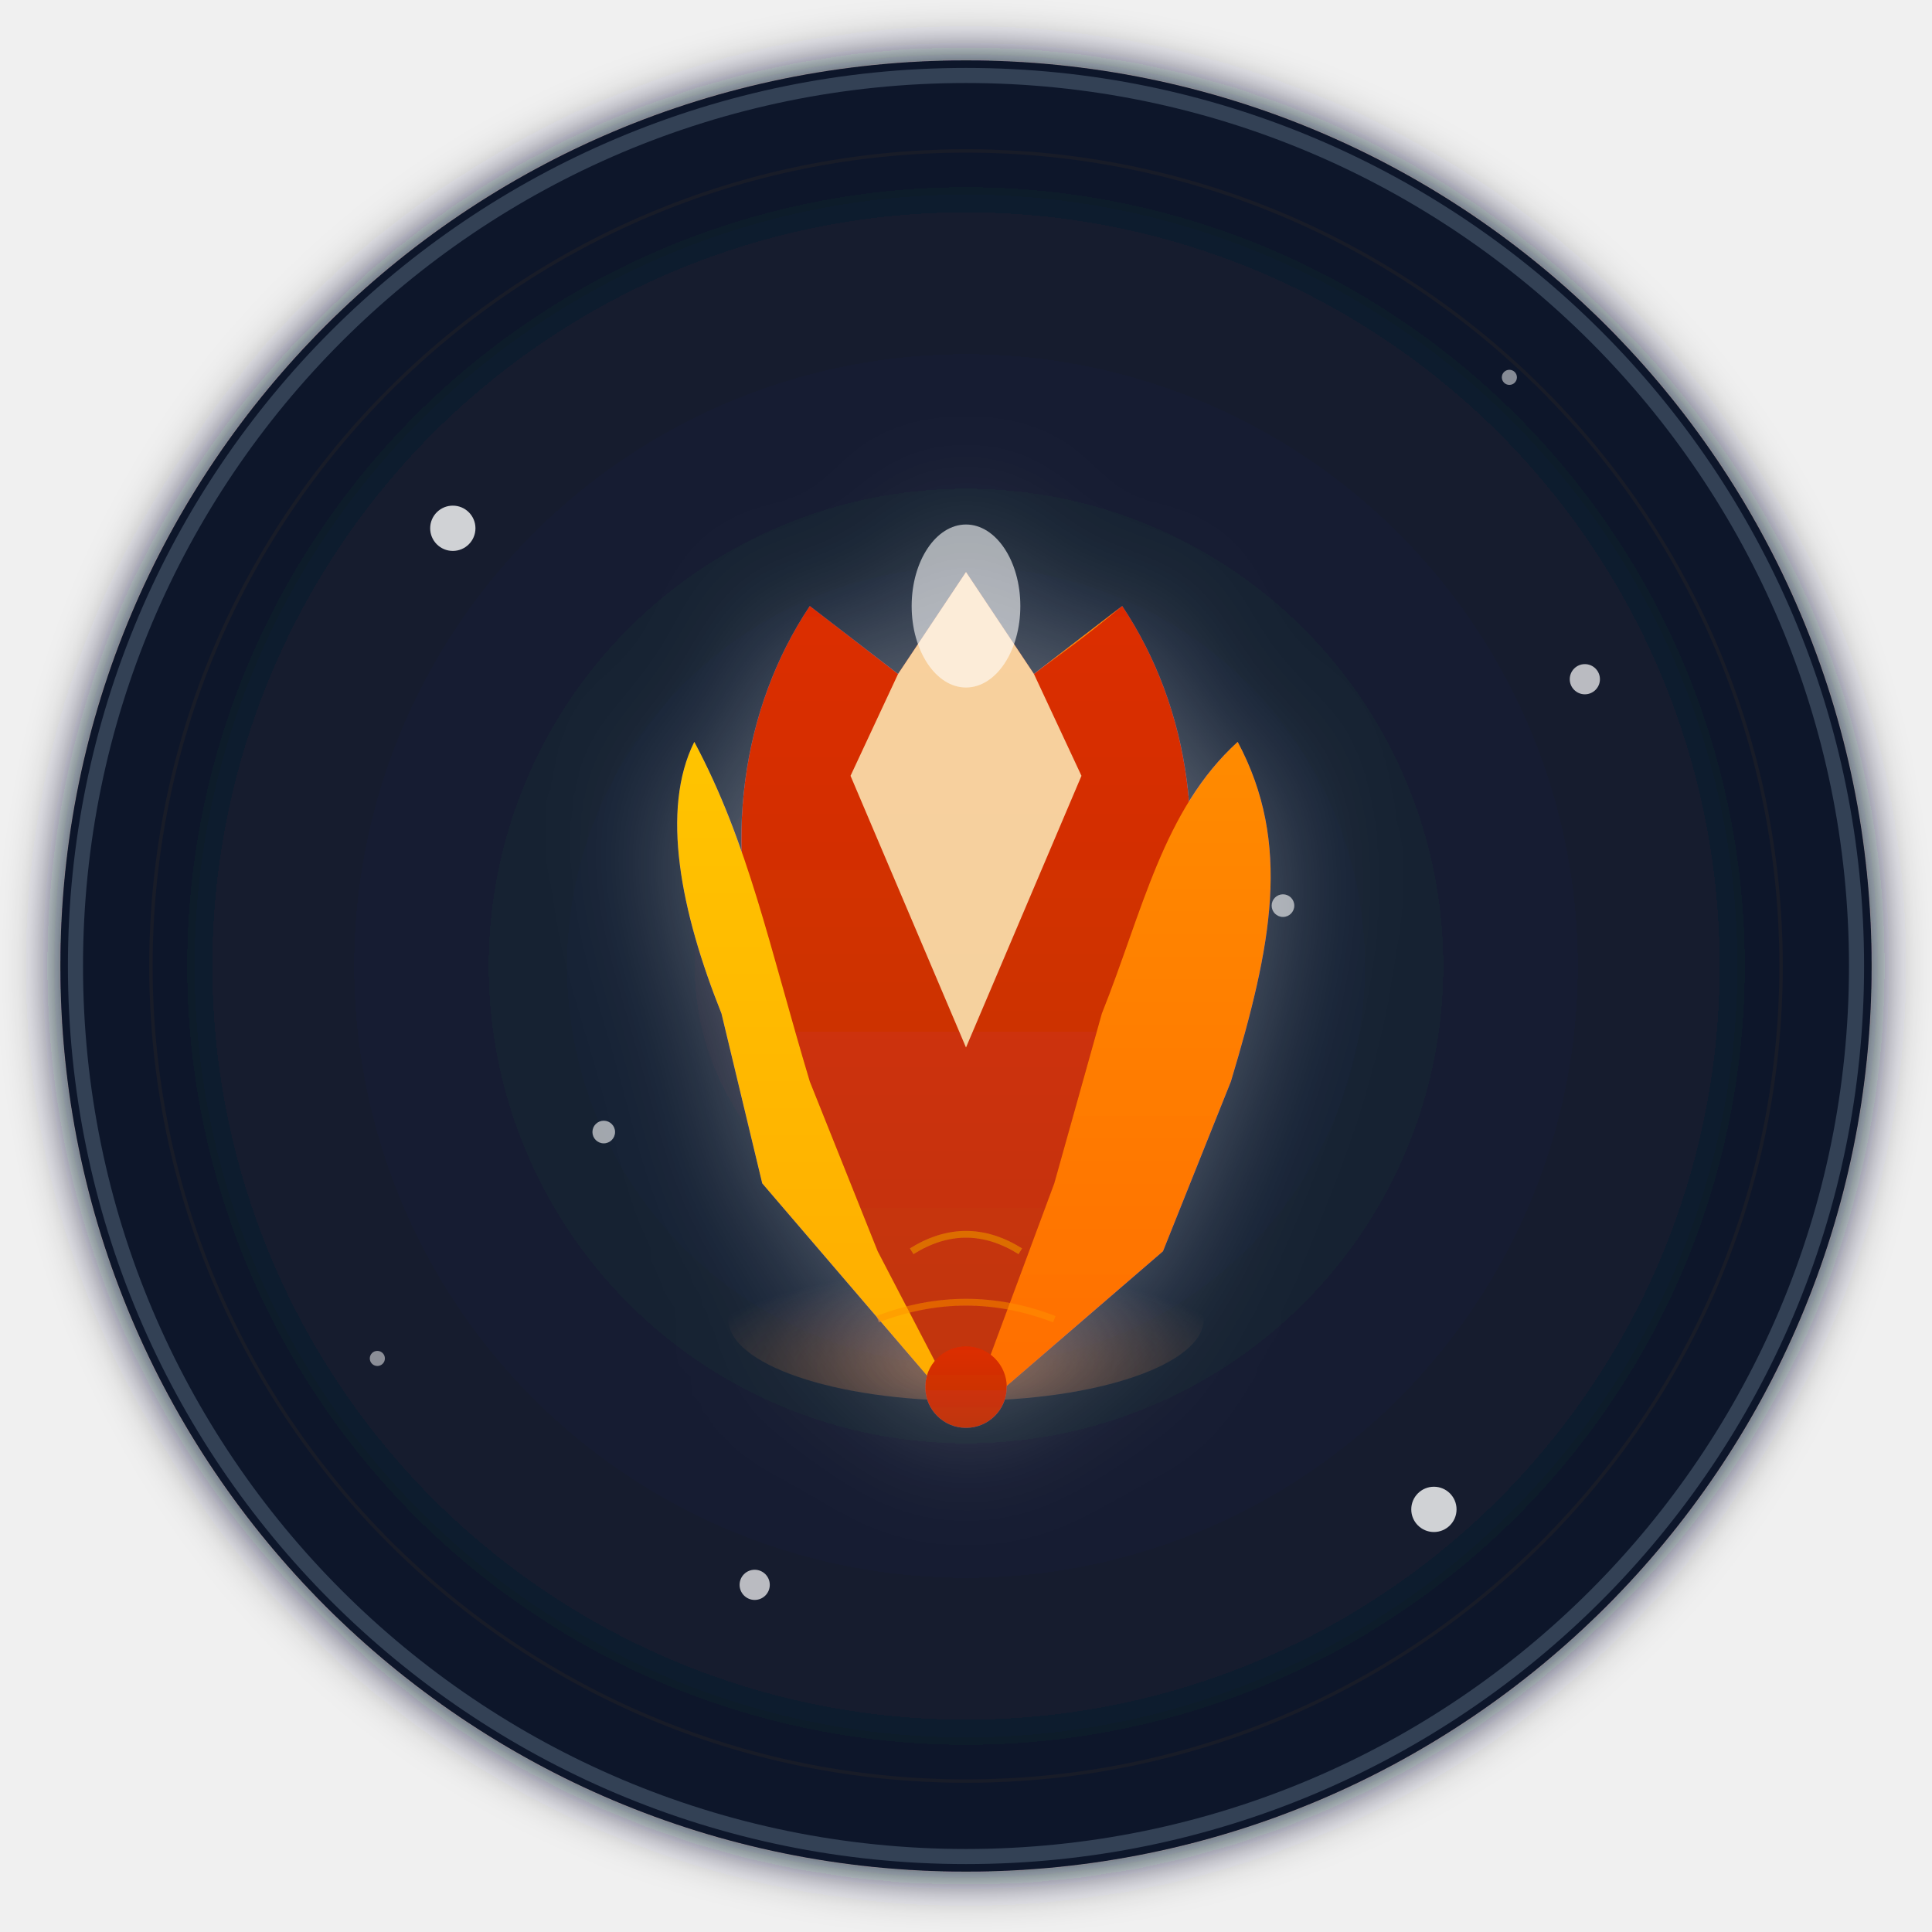
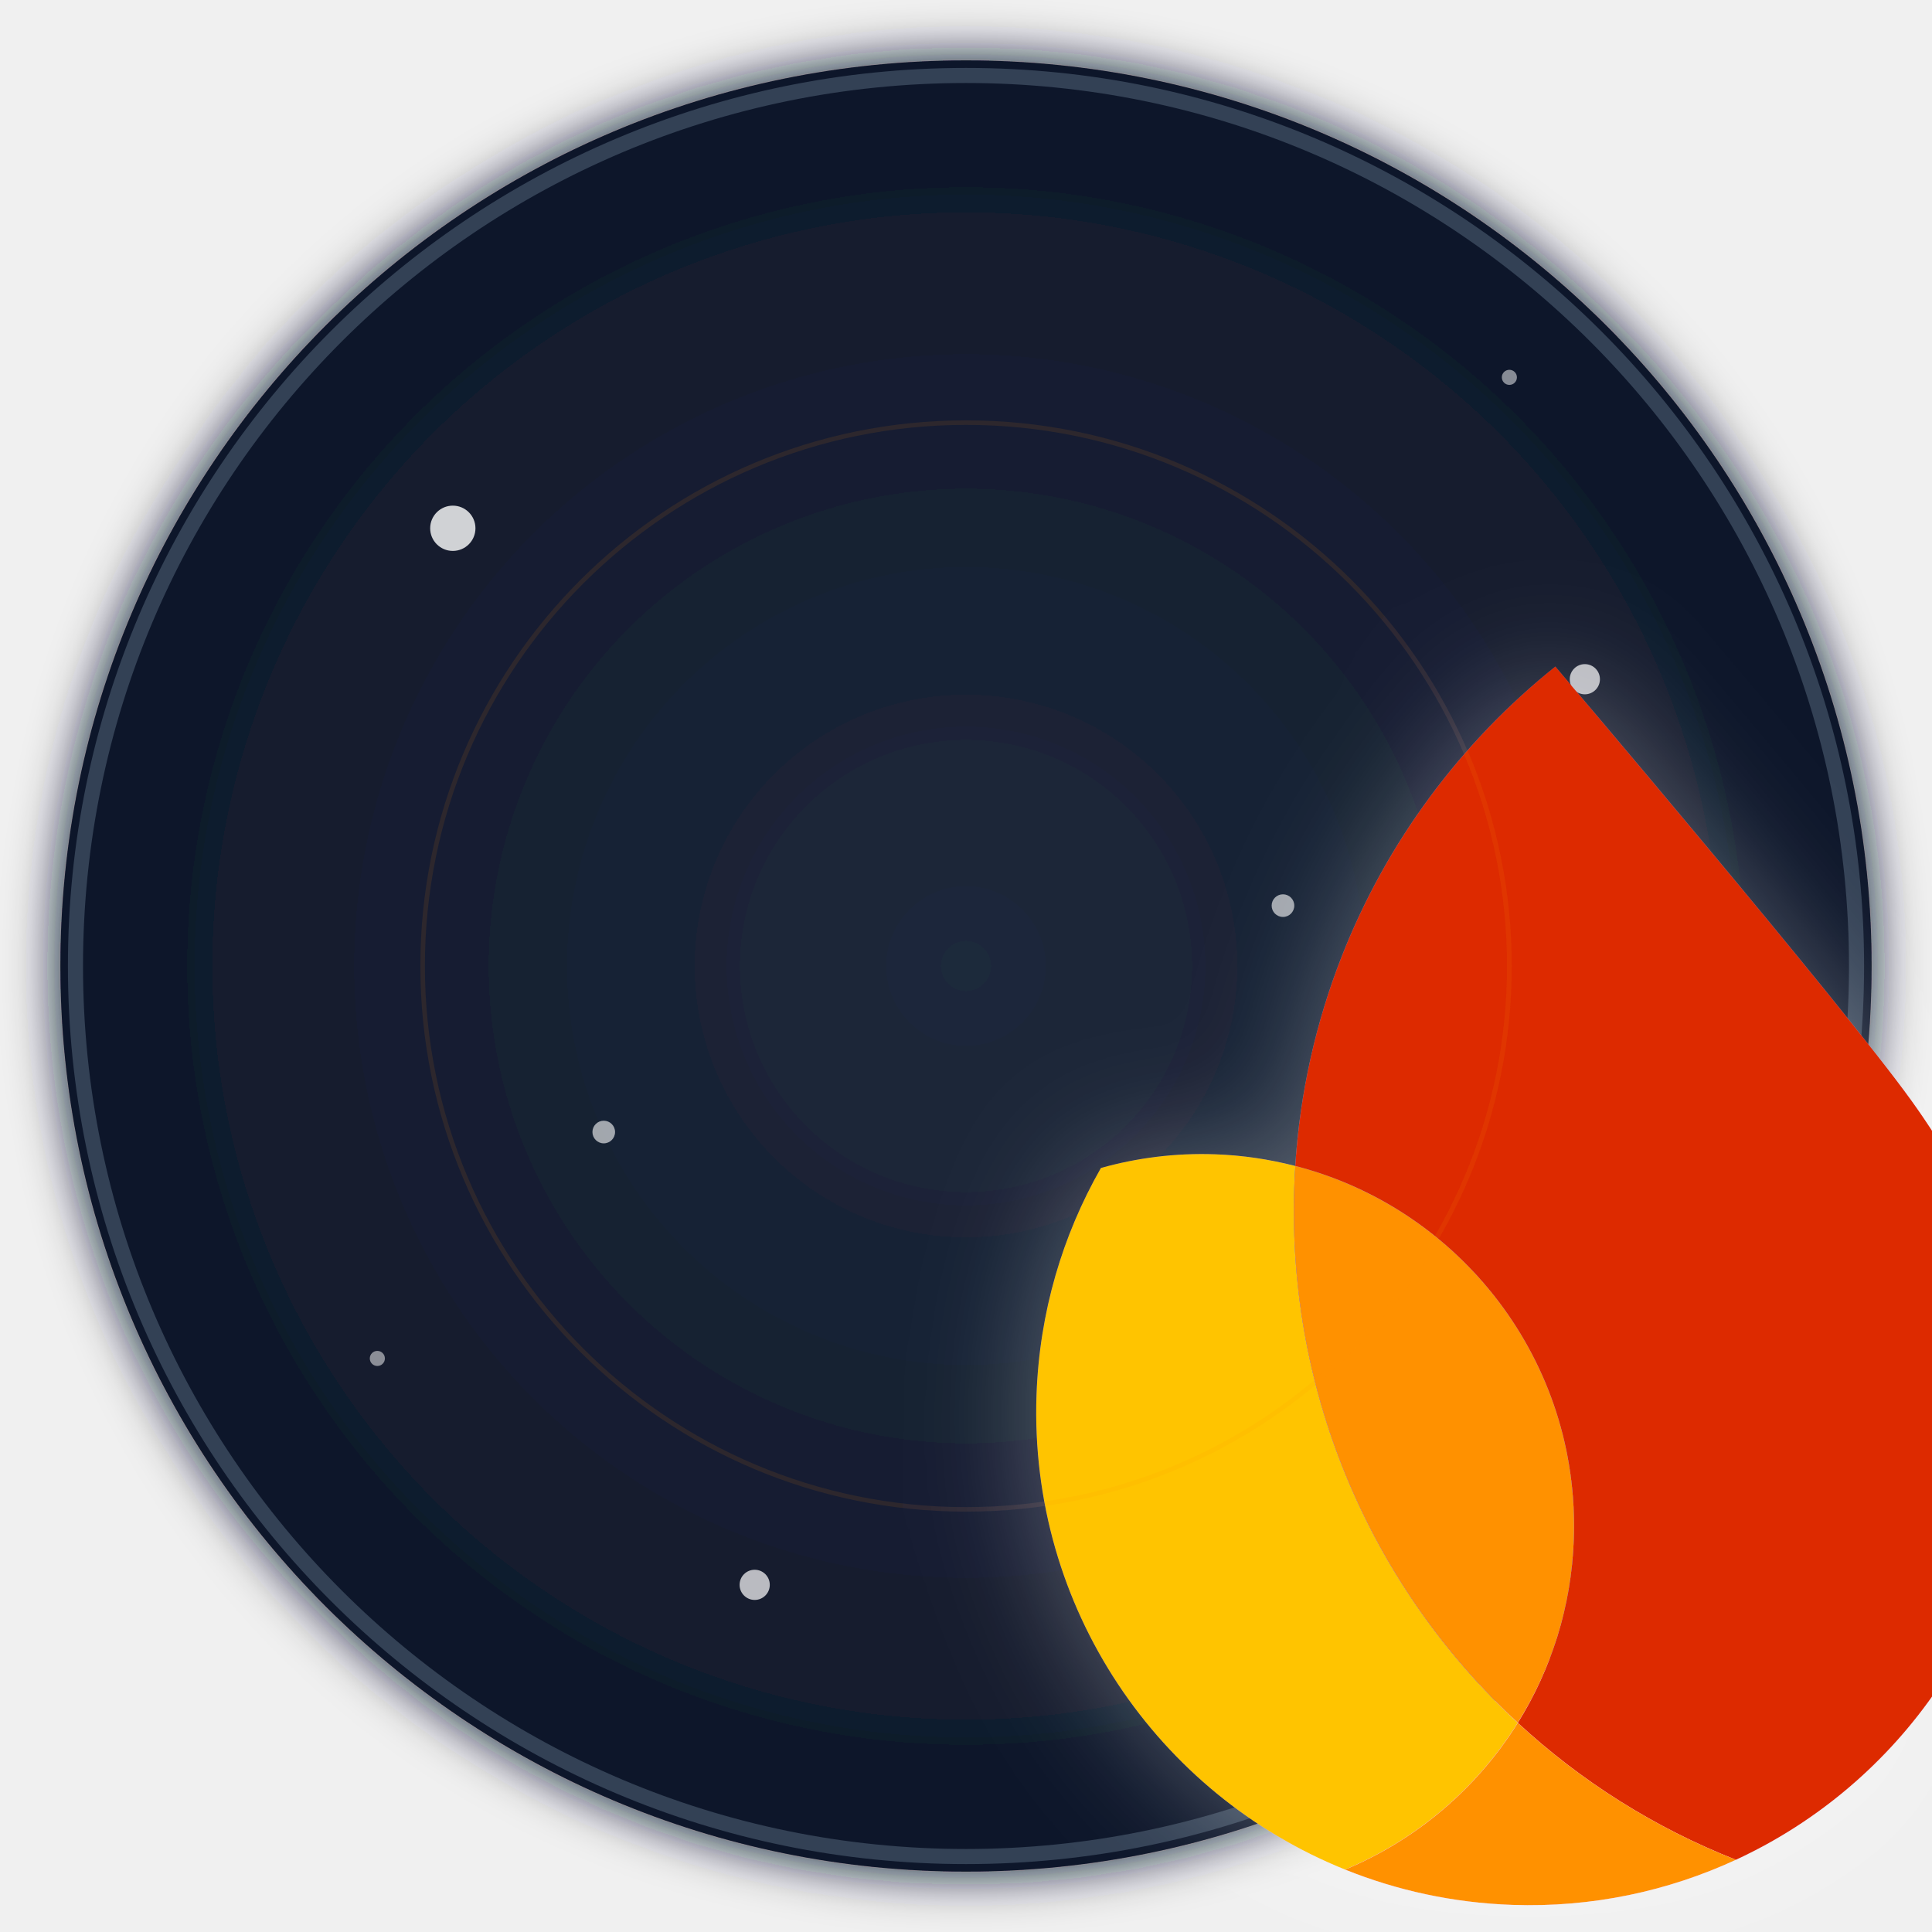
<svg xmlns="http://www.w3.org/2000/svg" width="256" height="256" viewBox="0 0 256 256" fill="none">
  <defs>
    <radialGradient id="grad1" cx="50%" cy="50%" r="50%" fx="50%" fy="50%">
      <stop offset="0%" style="stop-color:#1e293b;stop-opacity:1" />
      <stop offset="100%" style="stop-color:#0f172a;stop-opacity:1" />
    </radialGradient>
    <filter id="glow">
      <feGaussianBlur stdDeviation="3.5" result="coloredBlur" />
      <feMerge>
        <feMergeNode in="coloredBlur" />
        <feMergeNode in="SourceGraphic" />
      </feMerge>
    </filter>
  </defs>
  <circle cx="128" cy="128" r="120" fill="url(#grad1)" filter="url(#glow)" />
  <circle cx="128" cy="128" r="118" fill="transparent" stroke="#334155" stroke-width="2" />
  <circle cx="60" cy="70" r="3" fill="white" opacity="0.8" />
  <circle cx="190" cy="200" r="3" fill="white" opacity="0.8" />
  <circle cx="100" cy="210" r="2" fill="white" opacity="0.7" />
  <circle cx="210" cy="90" r="2" fill="white" opacity="0.7" />
  <circle cx="80" cy="150" r="1.5" fill="white" opacity="0.6" />
  <circle cx="170" cy="120" r="1.5" fill="white" opacity="0.6" />
  <circle cx="50" cy="180" r="1" fill="white" opacity="0.5" />
  <circle cx="200" cy="50" r="1" fill="white" opacity="0.5" />
  <g style="filter: drop-shadow(0 0 8px rgba(255, 255, 255, 0.3));">
-     <g transform="translate(128, 128) scale(0.9) translate(-128, -128)">
+     <g transform="translate(128, 128) scale(0.6) translate(-128, -128)">
      <defs>
-         <linearGradient id="flameYellow" x1="0%" y1="0%" x2="0%" y2="100%">
-           <stop offset="0%" style="stop-color:#FFC400;stop-opacity:1" />
-           <stop offset="100%" style="stop-color:#FFAB00;stop-opacity:1" />
-         </linearGradient>
-         <linearGradient id="flameOrange" x1="0%" y1="0%" x2="0%" y2="100%">
-           <stop offset="0%" style="stop-color:#FF9100;stop-opacity:1" />
-           <stop offset="100%" style="stop-color:#FF6D00;stop-opacity:1" />
-         </linearGradient>
-         <linearGradient id="flameRed" x1="0%" y1="0%" x2="0%" y2="100%">
-           <stop offset="0%" style="stop-color:#DD2C00;stop-opacity:1" />
-           <stop offset="100%" style="stop-color:#BF360C;stop-opacity:1" />
-         </linearGradient>
        <radialGradient id="flameGlow" cx="50%" cy="80%" r="60%">
-           <stop offset="0%" style="stop-color:#FF9100;stop-opacity:0.4" />
+           <stop offset="0%" style="stop-color:#FF9100;stop-opacity:0.1" />
          <stop offset="100%" style="stop-color:#FF9100;stop-opacity:0" />
        </radialGradient>
      </defs>
-       <ellipse cx="128" cy="180" rx="35" ry="12" fill="url(#flameGlow)" />
-       <path d="M105 75 C95 90 92 110 98 130 L105 165 L128 195 L151 165 L158 130 C164 110 161 90 151 75 L138 85 L128 70 L118 85 L105 75 Z" fill="url(#flameRed)" />
-       <path d="M88 95 C83 105 86 120 92 135 L98 160 L128 195 L115 170 L105 145 C99 125 96 110 88 95 Z" fill="url(#flameYellow)" />
-       <path d="M138 85 L151 75 L168 95 C176 110 173 125 167 145 L157 170 L128 195 L141 160 L148 135 C154 120 157 105 168 95 L151 75 C145 80 142 82 138 85 Z" fill="url(#flameOrange)" />
-       <path d="M118 85 L128 70 L138 85 L145 100 L128 140 L111 100 Z" fill="#FFF9C4" opacity="0.8" />
-       <ellipse cx="128" cy="75" rx="8" ry="12" fill="#FFFFFF" opacity="0.6" />
-       <circle cx="128" cy="190" r="6" fill="url(#flameRed)" />
-       <path d="M115 180 Q128 175 141 180" stroke="#FF9100" stroke-width="1" opacity="0.5" fill="none">
-         <animate attributeName="d" values="M115 180 Q128 175 141 180;M115 180 Q128 185 141 180;M115 180 Q128 175 141 180" dur="2s" repeatCount="indefinite" />
-       </path>
-       <path d="M120 170 Q128 165 136 170" stroke="#FFC400" stroke-width="1" opacity="0.4" fill="none">
-         <animate attributeName="d" values="M120 170 Q128 165 136 170;M120 170 Q128 175 136 170;M120 170 Q128 165 136 170" dur="1.8s" repeatCount="indefinite" />
-       </path>
-       <circle cx="128" cy="128" r="120" fill="none" stroke="#FF9100" stroke-width="0.5" opacity="0.05" />
+       <ellipse cx="240" cy="350" rx="35" ry="12" fill="url(#flameGlow)" />
+       <path d="M84.394 1.335C69.543 13.233 57.816 28.921 50.721 46.994C46.658 57.345 44.106 68.465 43.36 80.121C69.436 86.848 88.277 110.957 87.299 138.983C86.926 149.637 83.721 159.516 78.46 167.961C88.391 177.149 100.028 184.522 112.877 189.57C138.667 177.649 156.965 151.996 158.025 121.654C158.711 101.995 151.158 84.474 140.485 69.685C129.214 54.044 84.394 1.335 84.394 1.335Z" fill="#DD2C00" transform="translate(140, 60) scale(1.4)" />
+       <path d="M78.471 167.955C55.801 146.988 42.048 116.641 43.21 83.356C43.248 82.275 43.305 81.195 43.371 80.115C39.311 79.065 35.072 78.424 30.71 78.272C24.466 78.053 18.419 78.828 12.711 80.436C6.659 91.037 3.007 103.2 2.552 116.228C1.378 149.852 21.725 179.231 51.226 191.112C62.512 186.404 72.033 178.272 78.471 167.955Z" fill="#FFC400" transform="translate(140, 60) scale(1.4)" />
+       <path d="M78.472 167.954C83.743 159.519 86.939 149.63 87.311 138.976C88.289 110.95 69.449 86.841 43.373 80.114C43.306 81.194 43.249 82.274 43.211 83.355C42.049 116.64 55.801 146.987 78.472 167.954Z" fill="#FF9100" transform="translate(140, 60) scale(1.4)" />
+       <path d="M51.227 191.109C59.403 194.399 68.273 196.352 77.586 196.677C90.19 197.117 102.175 194.511 112.89 189.561C100.041 184.513 88.404 177.131 78.473 167.952C72.035 178.26 62.514 186.401 51.227 191.109Z" fill="#FF9100" transform="translate(140, 60) scale(1.4)" />
+       <circle cx="128" cy="128" r="120" fill="none" stroke="#FF9100" stroke-width="1" opacity="0.1" />
    </g>
  </g>
</svg>
